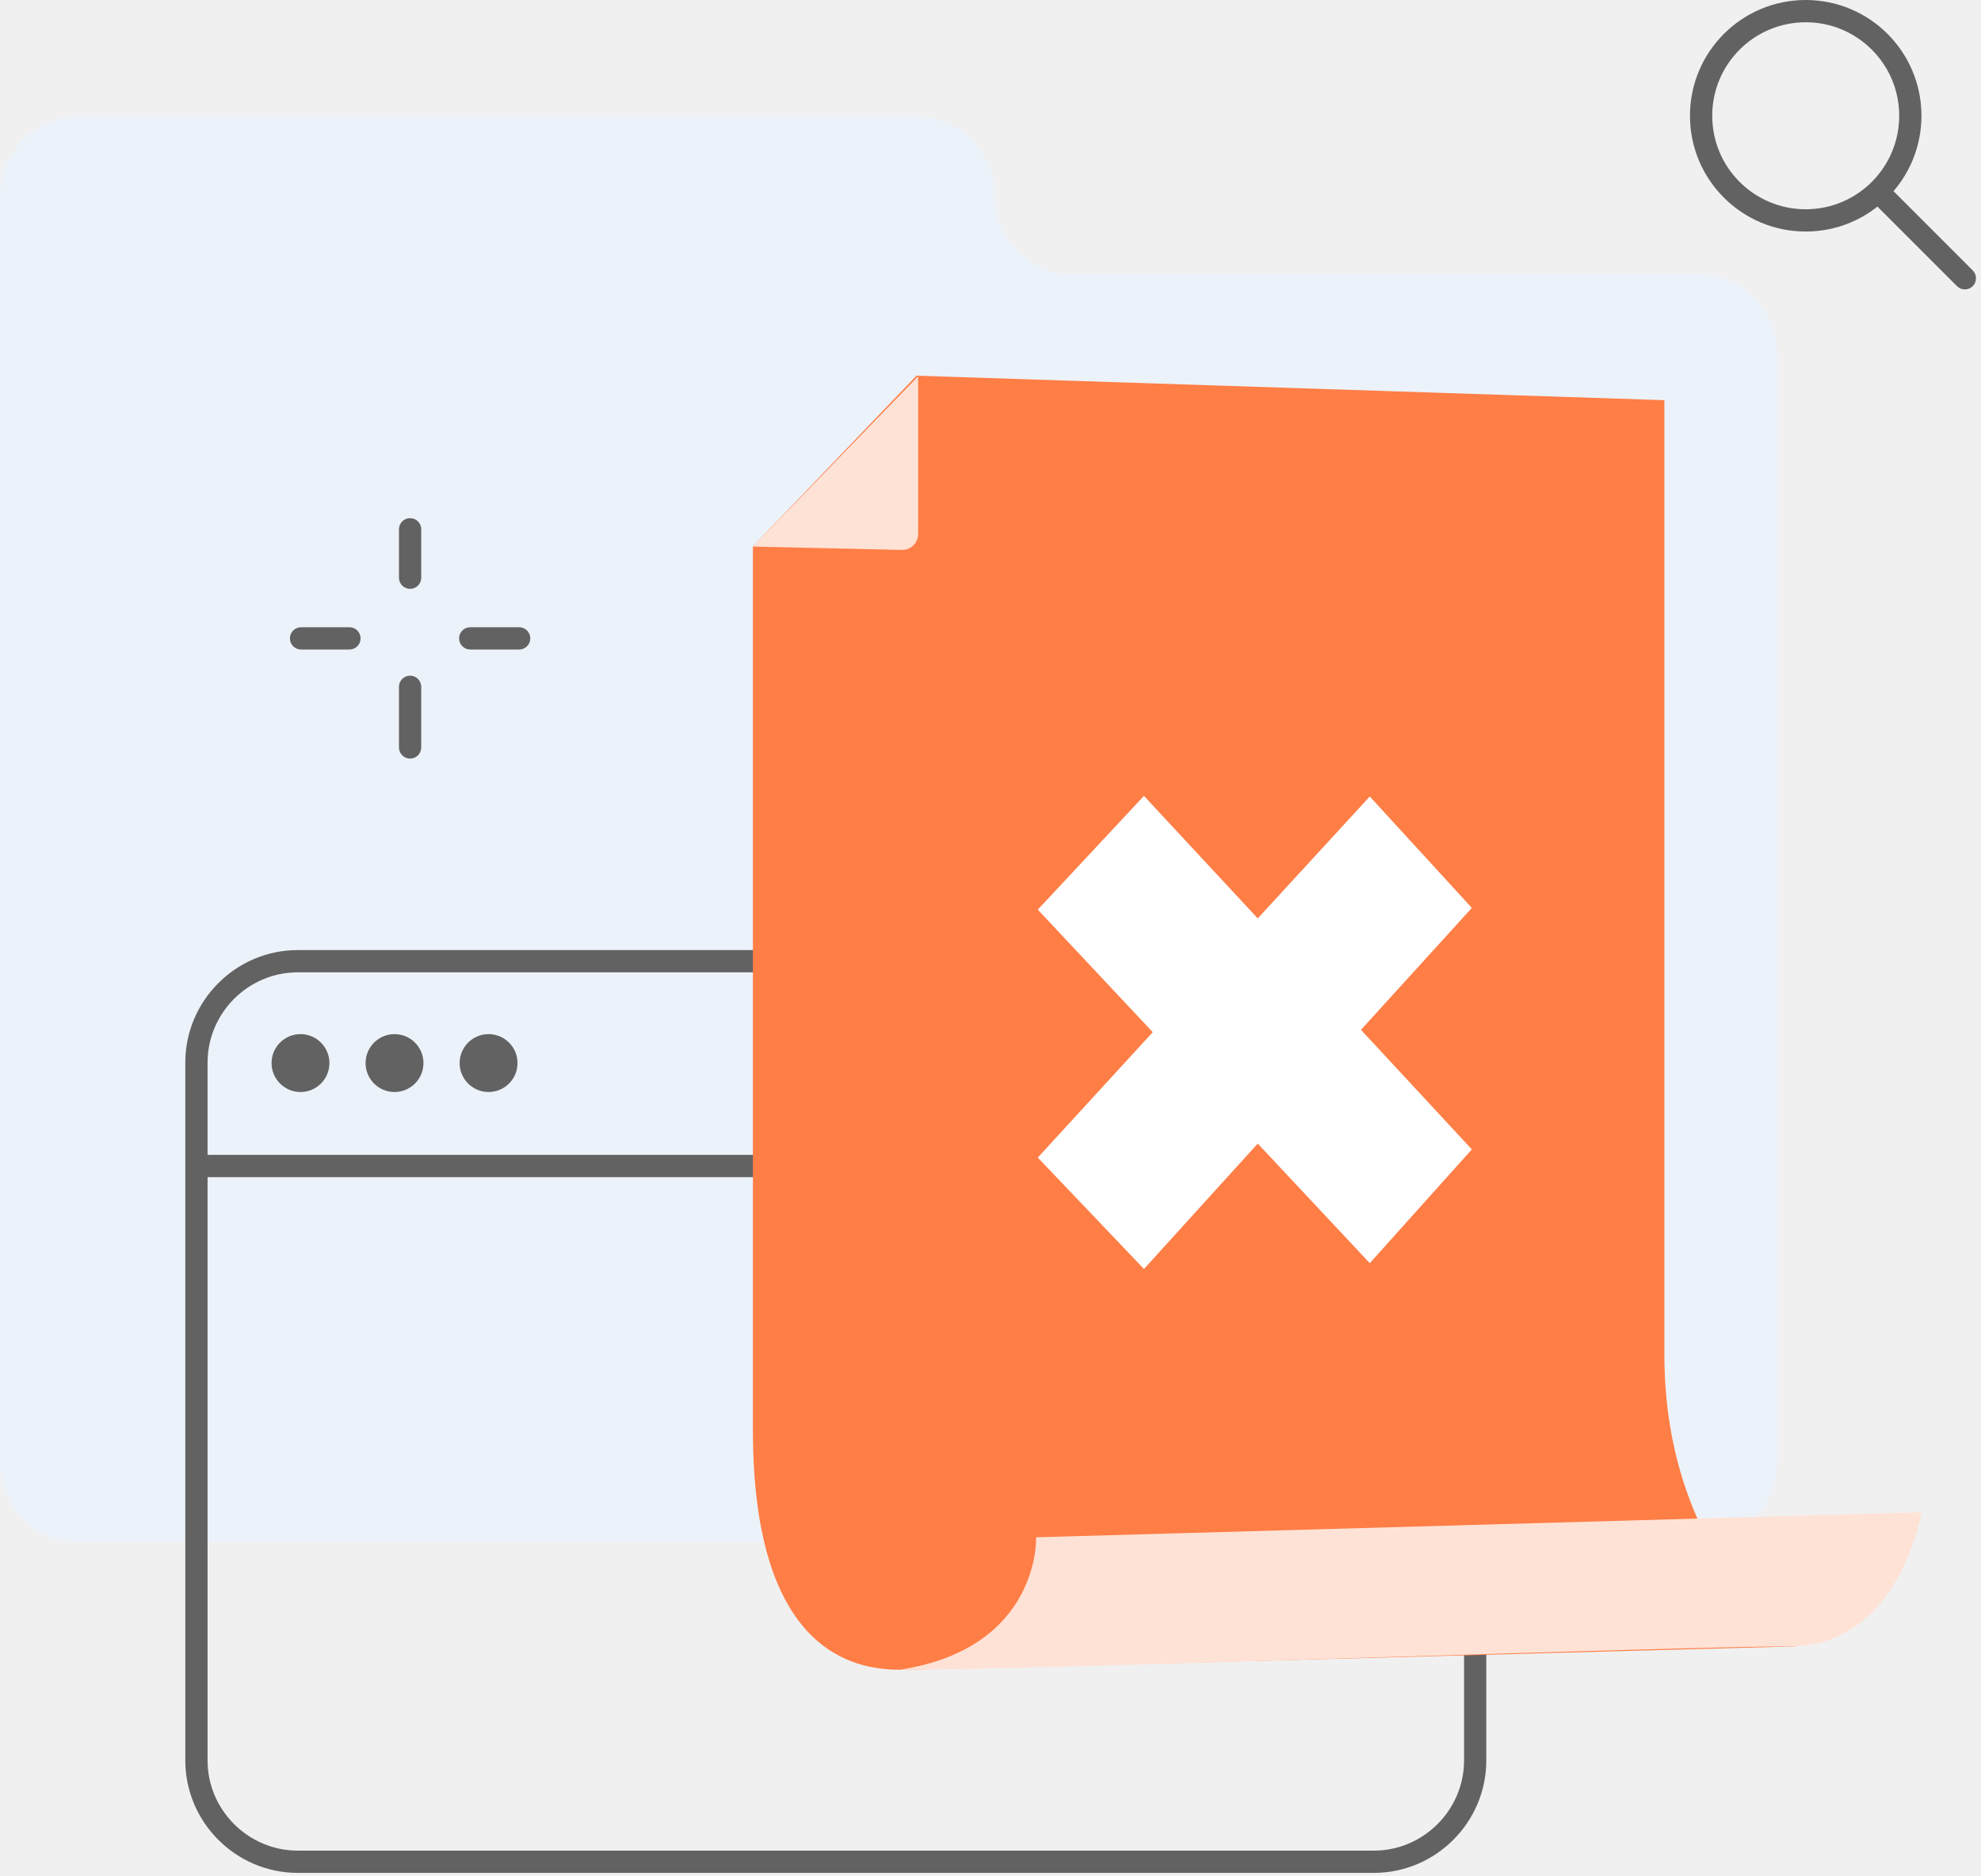
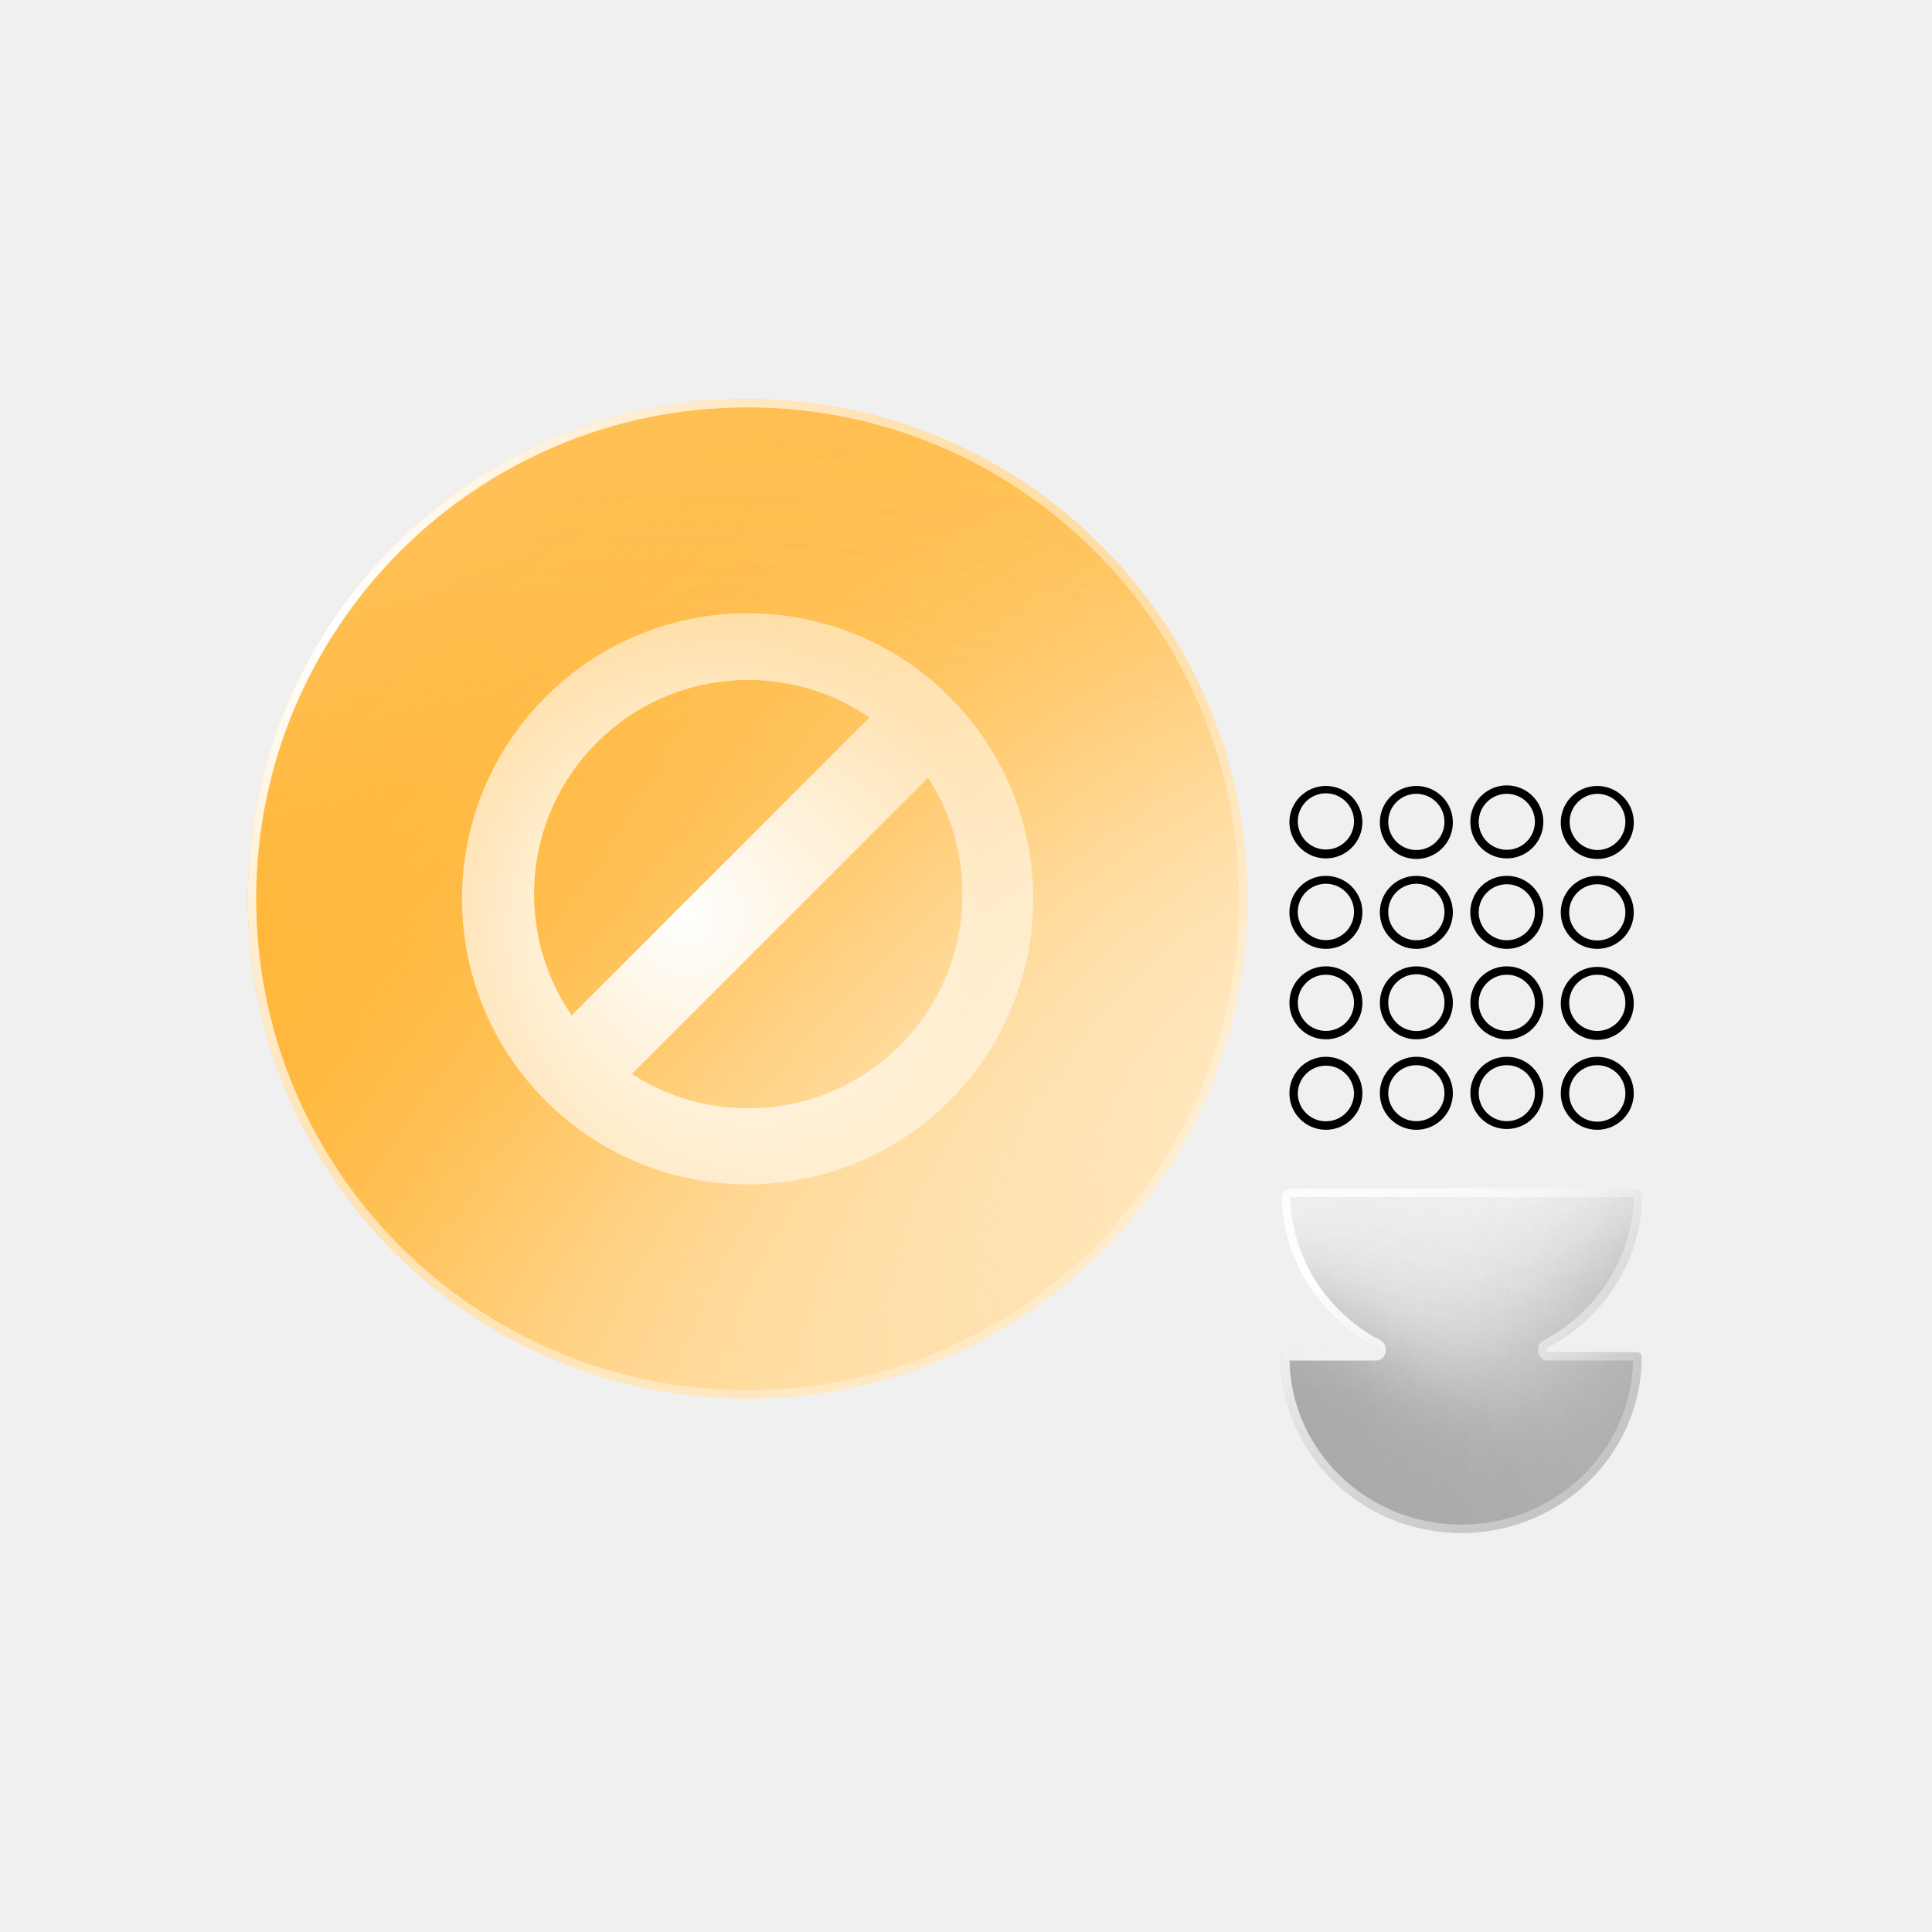
- <svg xmlns="http://www.w3.org/2000/svg" width="356" height="337" fill="none" viewBox="0 0 356 337">
-   <path fill="#ECF2F9" d="M178.8 35.098c0-7.8-6.3-14.2-14.2-14.2H14.2c-7.8 0-14.2 6.3-14.2 14.2v227.8c0 7.8 6.3 14.2 14.2 14.2h291c7.8 0 14.2-6.3 14.2-14.2v-199.4c0-7.8-6.3-14.2-14.2-14.2H192.9c-7.7 0-14.1-6.3-14.1-14.2Z" />
-   <path stroke="#626262" stroke-linecap="round" stroke-linejoin="round" stroke-width="4" d="M324.499 39.6c10.383 0 18.8-8.417 18.8-18.8 0-10.383-8.417-18.8-18.8-18.8-10.383 0-18.8 8.417-18.8 18.8 0 10.383 8.417 18.8 18.8 18.8Z" clip-rule="evenodd" />
-   <path fill="#626262" d="M339.414 33.484a2 2 0 1 0-2.828 2.829l2.828-2.829Zm12.272 17.929a2 2 0 1 0 2.828-2.829l-2.828 2.829ZM75.699 95.098a2 2 0 0 0-4 0h4Zm-4 8.7a2 2 0 1 0 4 0h-4Zm4 19.6a2 2 0 0 0-4 0h4Zm-4 10.9a2 2 0 1 0 4 0h-4Zm21.601-17.6a2 2 0 1 0 0-4v4Zm-8.8-4a2 2 0 0 0 0 4v-4Zm-21.7 4a2 2 0 1 0 0-4v4Zm-8.7-4a2 2 0 0 0 0 4v-4Zm282.486-76.385 15.1 15.1 2.828-2.829-15.1-15.1-2.828 2.829ZM71.699 95.098v8.7h4v-8.7h-4Zm0 28.3v10.9h4v-10.9h-4Zm21.601-10.7h-8.8v4h8.8v-4Zm-30.5 0h-8.7v4h8.7v-4Z" />
-   <path stroke="#626262" stroke-linecap="round" stroke-linejoin="round" stroke-width="4" d="M246.901 334.5h-193.4c-10 0-18.2-8.2-18.2-18.2V190.9c0-10 8.2-18.2 18.2-18.2h193.4c10 0 18.2 8.2 18.2 18.2v125.4c0 10-8.2 18.2-18.2 18.2Z" clip-rule="evenodd" />
-   <path fill="#626262" d="M54 196.202a5.2 5.2 0 1 0 0-10.401 5.2 5.2 0 0 0 0 10.401Zm16.9 0a5.2 5.2 0 1 0-.002-10.401 5.2 5.2 0 0 0 .001 10.401Zm16.902 0a5.2 5.2 0 1 0-.002-10.401 5.2 5.2 0 0 0 .002 10.401Z" />
-   <path stroke="#626262" stroke-linecap="round" stroke-linejoin="round" stroke-width="4" d="M35.5 209.5h228.9" />
-   <path fill="#FF7E46" d="M135.301 98.2v158.7c0 40 18.2 43.1 26.4 43.1s161.1-4.2 161.1-4.2-23.7-15.7-23.7-52.4V71.9l-134.4-4.4-29.4 30.7Z" />
-   <path fill="#FFE2D6" fill-rule="evenodd" d="m162.201 98.802-26.9-.6 29.7-30.6v28.3c0 1.6-1.3 2.9-2.8 2.9Zm23.998 177.401s.8 19.9-24.5 23.8c13.097 0 51.436-1.171 87.618-2.277 32.33-.988 62.939-1.923 72.282-1.923 19.8 0 23.7-24.1 23.7-24.1l-159.1 4.5Z" clip-rule="evenodd" />
-   <path fill="#fff" d="m246.159 143.105-20.132 21.905L205.578 143 186.5 163.438l20.659 22.01-20.659 22.533L205.578 228l20.449-22.534 20.132 21.486 18.341-20.438-19.922-21.486 19.922-21.905-18.341-20.018Z" />
+ <svg xmlns="http://www.w3.org/2000/svg" width="230" height="230" fill="none">
+   <path d="M171.96 130.154a3.345 3.345 0 0 0-6.691 0l.003.172a3.347 3.347 0 0 0 6.688-.172zm21.537 0a3.345 3.345 0 0 0-6.691 0l.004.172a3.345 3.345 0 0 0 6.687-.172zm-32.306-.001a3.346 3.346 0 0 0-6.691 0l.004.172a3.346 3.346 0 0 0 6.687-.172zm21.538 0a3.345 3.345 0 0 0-3.346-3.345 3.345 3.345 0 0 0-3.346 3.345l.004.172a3.347 3.347 0 0 0 6.688-.172zm-10.769-10.768a3.346 3.346 0 1 0-6.691 0l.003.172a3.346 3.346 0 0 0 6.688-.172zm21.537-.001a3.347 3.347 0 0 0-3.174-3.342l-.172-.004a3.346 3.346 0 0 0 0 6.692l.172-.003a3.348 3.348 0 0 0 3.174-3.343zm-32.306 0a3.345 3.345 0 1 0-6.69-.002 3.345 3.345 0 0 0 6.69.002zm21.538 0a3.346 3.346 0 1 0-6.692 0 3.346 3.346 0 0 0 6.692 0zm-10.769-10.768a3.346 3.346 0 1 0-6.691 0l.003.172a3.347 3.347 0 0 0 6.688-.172zm-10.769-.001a3.346 3.346 0 1 0-6.691 0l.004.172a3.347 3.347 0 0 0 6.687-.172zm21.538 0a3.346 3.346 0 1 0-6.692 0l.004.172a3.347 3.347 0 0 0 6.688-.172zm10.768 0a3.348 3.348 0 0 0-3.174-3.343l-.172-.003a3.346 3.346 0 0 0-3.345 3.346l.004.172a3.345 3.345 0 0 0 3.341 3.174l.172-.004a3.347 3.347 0 0 0 3.174-3.342zm-10.768-10.768a3.346 3.346 0 1 0-6.692 0l.004.172a3.347 3.347 0 0 0 6.688-.172zm-21.538-.001a3.346 3.346 0 1 0-6.691 0 3.346 3.346 0 0 0 6.691 0zm10.769 0a3.346 3.346 0 1 0-6.692 0 3.346 3.346 0 0 0 6.692 0zm21.537 0a3.346 3.346 0 0 0-3.174-3.342l-.172-.004a3.346 3.346 0 0 0 0 6.691l.172-.003a3.347 3.347 0 0 0 3.174-3.342zm-20.537 32.308a4.346 4.346 0 1 1-8.693 0 4.346 4.346 0 0 1 8.693 0zm21.537 0a4.346 4.346 0 1 1-8.693 0 4.346 4.346 0 0 1 8.693 0zm-32.306-.001a4.345 4.345 0 1 1-8.69.001 4.345 4.345 0 0 1 8.69-.001zm21.538 0a4.347 4.347 0 0 1-8.692 0 4.345 4.345 0 0 1 8.692 0zm-10.769-10.768a4.345 4.345 0 1 1-8.69 0 4.345 4.345 0 0 1 8.69 0zm-10.769-.001a4.345 4.345 0 1 1-8.691 0 4.345 4.345 0 0 1 8.691 0zm21.538 0a4.345 4.345 0 1 1-8.69 0 4.345 4.345 0 0 1 8.69 0zm10.768 0a4.346 4.346 0 1 1-8.691 0 4.346 4.346 0 0 1 8.691 0zm-21.537-10.768a4.346 4.346 0 1 1-8.693 0 4.346 4.346 0 0 1 8.693 0zm-10.769-.001a4.345 4.345 0 1 1-8.69.001 4.345 4.345 0 0 1 8.69-.001zm21.538 0a4.347 4.347 0 1 1-8.694-.002 4.347 4.347 0 0 1 8.694.002zm10.768 0a4.346 4.346 0 1 1-8.693 0 4.346 4.346 0 0 1 8.693 0zm-10.768-10.768a4.346 4.346 0 1 1-8.692-.002 4.346 4.346 0 0 1 8.692.002zm-21.538-.001a4.345 4.345 0 1 1-8.691 0 4.346 4.346 0 0 1 8.691 0zm10.769 0a4.346 4.346 0 1 1-8.691 0 4.346 4.346 0 0 1 8.691 0zm21.537 0a4.346 4.346 0 1 1-8.691 0 4.346 4.346 0 0 1 8.691 0z" fill="#000" />
+   <mask id="a" style="mask-type:alpha" maskUnits="userSpaceOnUse" x="152" y="141" width="44" height="42">
+     <path d="M194.431 141.5c.592 0 1.086.484 1.068 1.093-.225 7.749-4.753 14.437-11.321 17.88-.015.007-.037.025-.054.075a.437.437 0 0 0-.009.22.37.37 0 0 0 .08.177c.022.024.033.024.041.024h10.632c.3 0 .563.241.563.561 0 11.41-9.324 20.674-20.911 20.961l-.554.007c-11.844 0-21.466-9.376-21.466-20.968 0-.32.264-.561.563-.561h10.788c.008 0 .019 0 .041-.024a.448.448 0 0 0 .071-.397c-.017-.05-.039-.068-.054-.075-6.568-3.443-11.097-10.131-11.322-17.88a1.065 1.065 0 0 1 1.068-1.093h40.776z" fill="#000" />
+   </mask>
+   <g mask="url(#a)">
+     <mask id="b" style="mask-type:alpha" maskUnits="userSpaceOnUse" x="144" y="131" width="105" height="58">
+       <path fill="#fff" d="M144.382 131.285h103.897v57H144.382z" />
+     </mask>
+     <g mask="url(#b)">
+       <path fill="#fff" d="M144.382 131.284h103.897v57H144.382z" />
+       <g filter="url(#c)">
+         <path d="M184.522 170.346c16.901 3.88 31.964 6.194 30.369 12.805-1.596 6.611-16.591 8.825-33.492 4.945-16.902-3.881-28.051-15.701-26.456-22.311 1.596-6.611 12.677.681 29.579 4.561z" fill="#AAA" />
+       </g>
+       <g filter="url(#d)">
+         <path d="M189.667 155.403c16.281-18.156 28.71-35.617 39.87-26.097 11.16 9.52 7.008 31.956-9.274 50.112-16.282 18.157-43.874 19.773-55.034 10.253-11.16-9.52 8.156-16.111 24.438-34.268z" fill="#AAA" />
+       </g>
+       <g filter="url(#e)">
+         <path d="M183.142 175.599c20.987 12.761 40.652 21.924 32.808 34.195-7.843 12.271-31.215 11.874-52.202-.887-20.988-12.761-27.05-39.064-19.207-51.335 7.844-12.271 17.613 5.266 38.601 18.027z" fill="#AAA" />
+       </g>
+       <g filter="url(#f)">
+         <path d="M164.292 179.948c16.902 3.88 31.965 6.194 30.369 12.805-1.595 6.611-16.59 8.824-33.492 4.944-16.901-3.88-28.05-15.7-26.455-22.311 1.595-6.611 12.676.682 29.578 4.562z" fill="#AAA" />
+       </g>
+       <g filter="url(#g)">
+         <path d="M270.907 157.569c18.284 17.832 17.2 58.891 6.116 69.702s-34.891 5.119-53.175-12.713c-18.283-17.833-17.922-46.178-6.838-56.989 11.084-10.81 35.614-17.832 53.897 0z" fill="url(#h)" />
+       </g>
+       <g filter="url(#i)">
+         <path d="M142.973 189.872c12.928 21.84 53.872 31.446 67.447 23.802 13.575-7.644 14.1-31.546 1.172-53.386-12.929-21.84-41.094-28.836-54.67-21.192-13.575 7.644-26.878 28.937-13.949 50.776z" fill="url(#j)" />
+       </g>
+       <g filter="url(#k)">
+         <path d="M221.75 159.605c16.902 3.88 31.965 6.194 30.369 12.805-1.595 6.611-16.59 8.824-33.492 4.944-16.901-3.88-28.05-15.7-26.455-22.311 1.595-6.61 12.676.682 29.578 4.562z" fill="#AAA" />
+       </g>
+     </g>
+   </g>
+   <path d="M153.654 142.501c-.045 0-.069.035-.068.063.214 7.367 4.519 13.739 10.787 17.024.565.296.666.935.579 1.374-.086.437-.431 1.008-1.102 1.008h-10.344c.239 10.814 9.296 19.529 20.459 19.529l.528-.007c10.919-.27 19.696-8.879 19.931-19.522h-10.189c-.671 0-1.016-.571-1.102-1.008-.087-.439.014-1.078.579-1.374 6.268-3.285 10.572-9.657 10.786-17.024.001-.028-.023-.063-.068-.063h-40.776zm41.776 19.03c0 11.41-9.324 20.674-20.911 20.961l-.554.007c-11.843 0-21.465-9.376-21.465-20.968 0-.32.263-.561.562-.561h10.788c.008 0 .018 0 .041-.024a.37.37 0 0 0 .08-.177.437.437 0 0 0-.009-.22c-.018-.051-.039-.068-.054-.075-6.568-3.443-11.097-10.131-11.322-17.88a1.065 1.065 0 0 1 1.068-1.093h40.776c.592 0 1.086.484 1.068 1.093-.225 7.749-4.753 14.437-11.321 17.88-.015.007-.036.024-.054.075a.437.437 0 0 0-.009.22.37.37 0 0 0 .08.177c.023.024.033.024.041.024h10.632c.3 0 .563.241.563.561z" fill="url(#l)" />
+   <mask id="m" style="mask-type:alpha" maskUnits="userSpaceOnUse" x="29" y="47" width="120" height="120">
+     <path d="M89 47.5c32.861 0 59.499 26.64 59.499 59.5 0 32.861-26.638 59.499-59.499 59.499-32.86 0-59.5-26.638-59.5-59.499 0-32.86 26.64-59.5 59.5-59.5z" fill="#000" />
+   </mask>
+   <g mask="url(#m)">
+     <mask id="n" style="mask-type:alpha" maskUnits="userSpaceOnUse" x="-164" y="-69" width="708" height="399">
+       <path fill="#fff" d="M-163.45-68.297h706.986v397.679H-163.45z" />
+     </mask>
+     <g mask="url(#n)">
+       <path fill="#fff" d="M-275.133-51.731h543.854v305.918h-543.854z" />
+       <g filter="url(#o)">
+         <path d="M-69.47 169.968c66.623 74.701 129.877 135.738 99.92 162.456-29.958 26.718-108.252-12.18-174.874-86.881-66.623-74.701-79.155-168.798-49.197-195.515 29.957-26.718 57.528 45.24 124.15 119.94z" fill="#FFB433" />
+       </g>
+       <g filter="url(#p)">
+         <path d="M-104.188 81.155C-30.652 13.25 44.745-34.307-22.348-106.962c-67.093-72.655-181.095-76.504-254.631-8.598-73.536 67.907-42.206 217.641 24.887 290.296s74.368-25.674 147.904-93.58z" fill="#FFB433" />
+       </g>
+       <g filter="url(#q)">
+         <path d="M179.069 260.38c73.536-67.907 148.932-115.462 81.84-188.117C193.816-.392 79.814-4.242 6.278 63.665-67.26 131.57-35.928 281.305 31.165 353.96c67.093 72.655 74.368-25.674 147.904-93.58z" fill="#FFB433" />
+       </g>
+       <g filter="url(#r)">
+         <path d="M-82.168-67.908C-152.945 2.87-208.092 71.685-249.78 29.998c-41.687-41.686-18.104-132.857 52.673-203.634 70.777-70.777 181.661-71.002 223.348-29.315C67.93-161.264-11.39-138.685-82.168-67.908z" fill="#FFB433" />
+       </g>
+       <g filter="url(#s)">
+         <path d="M60.768 55.434c70.777-70.777 125.924-139.592 167.61-97.906 41.687 41.687 18.105 132.857-52.672 203.635-70.777 70.777-181.662 71.002-223.349 29.315-41.686-41.687 37.634-64.266 108.41-135.044z" fill="#FFB433" />
+       </g>
+       <g filter="url(#t)">
+         <path d="M201.089 111.317C130.311 182.094 75.165 250.91 33.478 209.223-8.21 167.536 15.373 76.366 86.15 5.589c70.777-70.778 181.661-71.002 223.348-29.316 41.687 41.687-37.633 64.267-108.41 135.044z" fill="#FFB433" />
+       </g>
+       <g filter="url(#u)">
+         <path d="M210.81 20.096c95.705 95.705 90.032 316.069 32.011 374.09-58.02 58.021-182.64 27.472-278.345-68.234-95.705-95.705-93.817-247.836-35.796-305.856 58.02-58.021 186.425-95.706 282.13 0z" fill="url(#v)" />
+       </g>
+       <g filter="url(#w)">
+         <path d="M53.221 267.881c-70.777 70.777-125.923 139.592-167.61 97.905-41.687-41.686-18.105-132.856 52.672-203.634C9.061 91.375 119.945 91.15 161.632 132.837c41.687 41.687-37.633 64.266-108.41 135.044z" fill="#FFB433" />
+       </g>
+       <g filter="url(#x)">
+         <path d="M53.221 267.881c-70.777 70.777-125.923 139.592-167.61 97.905-41.687-41.686-18.105-132.856 52.672-203.634C9.061 91.375 119.945 91.15 161.632 132.837c41.687 41.687-37.633 64.266-108.41 135.044z" fill="#FFB433" />
+       </g>
+       <g filter="url(#y)">
+         <path d="M71.893 129.505c-95.705 95.705-90.032 316.07-32.011 374.091 58.02 58.02 182.64 27.471 278.345-68.234 95.705-95.705 93.817-247.836 35.797-305.857-58.021-58.02-186.426-95.705-282.13 0z" fill="url(#z)" />
+       </g>
+     </g>
+   </g>
+   <path d="M147.499 107c0-32.308-26.191-58.5-58.499-58.5-32.309 0-58.5 26.192-58.5 58.5s26.192 58.499 58.5 58.499 58.499-26.191 58.499-58.499zm1 0c0 32.861-26.638 59.499-59.499 59.499-32.86 0-59.5-26.638-59.5-59.499 0-32.86 26.64-59.5 59.5-59.5 32.861 0 59.499 26.64 59.499 59.5z" fill="url(#A)" />
+   <path d="M64.958 82.959c13.278-13.278 34.806-13.278 48.084 0 13.277 13.277 13.277 34.805 0 48.083-13.278 13.277-34.806 13.277-48.084 0-13.278-13.278-13.277-34.806 0-48.084zm10.259 44.894c9.881 6.412 23.228 5.288 31.892-3.376 8.664-8.664 9.789-22.011 3.376-31.892l-35.268 35.268zm28.293-42.434c-9.933-6.834-23.631-5.836-32.463 2.996s-9.83 22.529-2.995 32.462l35.458-35.458z" fill="url(#B)" />
+   <defs>
+     <filter id="t" x="-69.046" y="-133.903" width="472.015" height="437.698" filterUnits="userSpaceOnUse" color-interpolation-filters="sRGB">
+       <feFlood flood-opacity="0" result="BackgroundImageFix" />
+       <feBlend in="SourceGraphic" in2="BackgroundImageFix" result="shape" />
+       <feGaussianBlur stdDeviation="40.962" result="effect1_foregroundBlur_35_21" />
+     </filter>
+     <filter id="c" x="128.403" y="136.73" width="112.992" height="79.666" filterUnits="userSpaceOnUse" color-interpolation-filters="sRGB">
+       <feFlood flood-opacity="0" result="BackgroundImageFix" />
+       <feBlend in="SourceGraphic" in2="BackgroundImageFix" result="shape" />
+       <feGaussianBlur stdDeviation="13.194" result="effect1_foregroundBlur_35_21" />
+     </filter>
+     <filter id="e" x="131.65" y="143.814" width="95.659" height="84.526" filterUnits="userSpaceOnUse" color-interpolation-filters="sRGB">
+       <feFlood flood-opacity="0" result="BackgroundImageFix" />
+       <feBlend in="SourceGraphic" in2="BackgroundImageFix" result="shape" />
+       <feGaussianBlur stdDeviation="4.798" result="effect1_foregroundBlur_35_21" />
+     </filter>
+     <filter id="f" x="108.174" y="146.331" width="112.992" height="79.666" filterUnits="userSpaceOnUse" color-interpolation-filters="sRGB">
+       <feFlood flood-opacity="0" result="BackgroundImageFix" />
+       <feBlend in="SourceGraphic" in2="BackgroundImageFix" result="shape" />
+       <feGaussianBlur stdDeviation="13.194" result="effect1_foregroundBlur_35_21" />
+     </filter>
+     <filter id="g" x="109.281" y="46.671" width="275.778" height="286.075" filterUnits="userSpaceOnUse" color-interpolation-filters="sRGB">
+       <feFlood flood-opacity="0" result="BackgroundImageFix" />
+       <feBlend in="SourceGraphic" in2="BackgroundImageFix" result="shape" />
+       <feGaussianBlur stdDeviation="50" result="effect1_foregroundBlur_35_21" />
+     </filter>
+     <filter id="i" x="37.709" y="36.106" width="283.246" height="280.166" filterUnits="userSpaceOnUse" color-interpolation-filters="sRGB">
+       <feFlood flood-opacity="0" result="BackgroundImageFix" />
+       <feBlend in="SourceGraphic" in2="BackgroundImageFix" result="shape" />
+       <feGaussianBlur stdDeviation="50" result="effect1_foregroundBlur_35_21" />
+     </filter>
+     <filter id="k" x="176.187" y="136.544" width="91.881" height="58.555" filterUnits="userSpaceOnUse" color-interpolation-filters="sRGB">
+       <feFlood flood-opacity="0" result="BackgroundImageFix" />
+       <feBlend in="SourceGraphic" in2="BackgroundImageFix" result="shape" />
+       <feGaussianBlur stdDeviation="7.917" result="effect1_foregroundBlur_35_21" />
+     </filter>
+     <filter id="o" x="-345.528" y="-92.203" width="520.163" height="569.598" filterUnits="userSpaceOnUse" color-interpolation-filters="sRGB">
+       <feFlood flood-opacity="0" result="BackgroundImageFix" />
+       <feBlend in="SourceGraphic" in2="BackgroundImageFix" result="shape" />
+       <feGaussianBlur stdDeviation="68.27" result="effect1_foregroundBlur_35_21" />
+     </filter>
+     <filter id="p" x="-401.239" y="-245.999" width="486.841" height="528.238" filterUnits="userSpaceOnUse" color-interpolation-filters="sRGB">
+       <feFlood flood-opacity="0" result="BackgroundImageFix" />
+       <feBlend in="SourceGraphic" in2="BackgroundImageFix" result="shape" />
+       <feGaussianBlur stdDeviation="40.962" result="effect1_foregroundBlur_35_21" />
+     </filter>
+     <filter id="q" x="-117.982" y="-66.774" width="486.841" height="528.238" filterUnits="userSpaceOnUse" color-interpolation-filters="sRGB">
+       <feFlood flood-opacity="0" result="BackgroundImageFix" />
+       <feBlend in="SourceGraphic" in2="BackgroundImageFix" result="shape" />
+       <feGaussianBlur stdDeviation="40.962" result="effect1_foregroundBlur_35_21" />
+     </filter>
+     <filter id="r" x="-352.303" y="-313.127" width="472.015" height="437.698" filterUnits="userSpaceOnUse" color-interpolation-filters="sRGB">
+       <feFlood flood-opacity="0" result="BackgroundImageFix" />
+       <feBlend in="SourceGraphic" in2="BackgroundImageFix" result="shape" />
+       <feGaussianBlur stdDeviation="40.962" result="effect1_foregroundBlur_35_21" />
+     </filter>
+     <filter id="s" x="-141.113" y="-137.044" width="472.015" height="437.698" filterUnits="userSpaceOnUse" color-interpolation-filters="sRGB">
+       <feFlood flood-opacity="0" result="BackgroundImageFix" />
+       <feBlend in="SourceGraphic" in2="BackgroundImageFix" result="shape" />
+       <feGaussianBlur stdDeviation="40.962" result="effect1_foregroundBlur_35_21" />
+     </filter>
+     <filter id="d" x="142.727" y="107.428" width="112.265" height="107.171" filterUnits="userSpaceOnUse" color-interpolation-filters="sRGB">
+       <feFlood flood-opacity="0" result="BackgroundImageFix" />
+       <feBlend in="SourceGraphic" in2="BackgroundImageFix" result="shape" />
+       <feGaussianBlur stdDeviation="9.596" result="effect1_foregroundBlur_35_21" />
+     </filter>
+     <filter id="u" x="-211.777" y="-138.393" width="596.667" height="661.967" filterUnits="userSpaceOnUse" color-interpolation-filters="sRGB">
+       <feFlood flood-opacity="0" result="BackgroundImageFix" />
+       <feBlend in="SourceGraphic" in2="BackgroundImageFix" result="shape" />
+       <feGaussianBlur stdDeviation="50" result="effect1_foregroundBlur_35_21" />
+     </filter>
+     <filter id="w" x="-216.913" y="22.661" width="472.015" height="437.698" filterUnits="userSpaceOnUse" color-interpolation-filters="sRGB">
+       <feFlood flood-opacity="0" result="BackgroundImageFix" />
+       <feBlend in="SourceGraphic" in2="BackgroundImageFix" result="shape" />
+       <feGaussianBlur stdDeviation="40.962" result="effect1_foregroundBlur_35_21" />
+     </filter>
+     <filter id="x" x="-184.64" y="54.934" width="407.469" height="373.152" filterUnits="userSpaceOnUse" color-interpolation-filters="sRGB">
+       <feFlood flood-opacity="0" result="BackgroundImageFix" />
+       <feBlend in="SourceGraphic" in2="BackgroundImageFix" result="shape" />
+       <feGaussianBlur stdDeviation="24.826" result="effect1_foregroundBlur_35_21" />
+     </filter>
+     <filter id="y" x="-102.187" y="-28.984" width="596.667" height="661.967" filterUnits="userSpaceOnUse" color-interpolation-filters="sRGB">
+       <feFlood flood-opacity="0" result="BackgroundImageFix" />
+       <feBlend in="SourceGraphic" in2="BackgroundImageFix" result="shape" />
+       <feGaussianBlur stdDeviation="50" result="effect1_foregroundBlur_35_21" />
+     </filter>
+     <linearGradient id="h" x1="212.072" y1="154.933" x2="233.265" y2="195.676" gradientUnits="userSpaceOnUse">
+       <stop stop-color="#fff" />
+       <stop offset="1" stop-color="#fff" stop-opacity="0" />
+     </linearGradient>
+     <linearGradient id="j" x1="155.59" y1="133.762" x2="189.002" y2="165.789" gradientUnits="userSpaceOnUse">
+       <stop stop-color="#AAA" />
+       <stop offset="1" stop-color="#AAA" stop-opacity="0" />
+     </linearGradient>
+     <linearGradient id="v" x1="-97.168" y1="5.95" x2="18.195" y2="222.255" gradientUnits="userSpaceOnUse">
+       <stop stop-color="#fff" stop-opacity=".3" />
+       <stop offset="1" stop-color="#fff" stop-opacity="0" />
+     </linearGradient>
+     <linearGradient id="z" x1="405.711" y1="181.192" x2="61.594" y2="525.308" gradientUnits="userSpaceOnUse">
+       <stop stop-color="#fff" />
+       <stop offset="1" stop-color="#fff" stop-opacity="0" />
+     </linearGradient>
+     <radialGradient id="l" cx="0" cy="0" r="1" gradientTransform="matrix(53.1844 21.7728 -22.8621 50.6469 156.072 150.919)" gradientUnits="userSpaceOnUse">
+       <stop stop-color="#fff" />
+       <stop offset="1" stop-color="#fff" stop-opacity="0" />
+     </radialGradient>
+     <radialGradient id="A" cx="0" cy="0" r="1" gradientTransform="matrix(149.427 64.2325 -64.2337 149.415 38.632 74.31)" gradientUnits="userSpaceOnUse">
+       <stop stop-color="#fff" />
+       <stop offset="1" stop-color="#fff" stop-opacity="0" />
+     </radialGradient>
+     <radialGradient id="B" cx="0" cy="0" r="1" gradientTransform="matrix(23.8 -28.0498 27.1462 23.033 81.775 109.125)" gradientUnits="userSpaceOnUse">
+       <stop stop-color="#fff" />
+       <stop offset="1" stop-color="#fff" stop-opacity=".5" />
+     </radialGradient>
+   </defs>
</svg>
